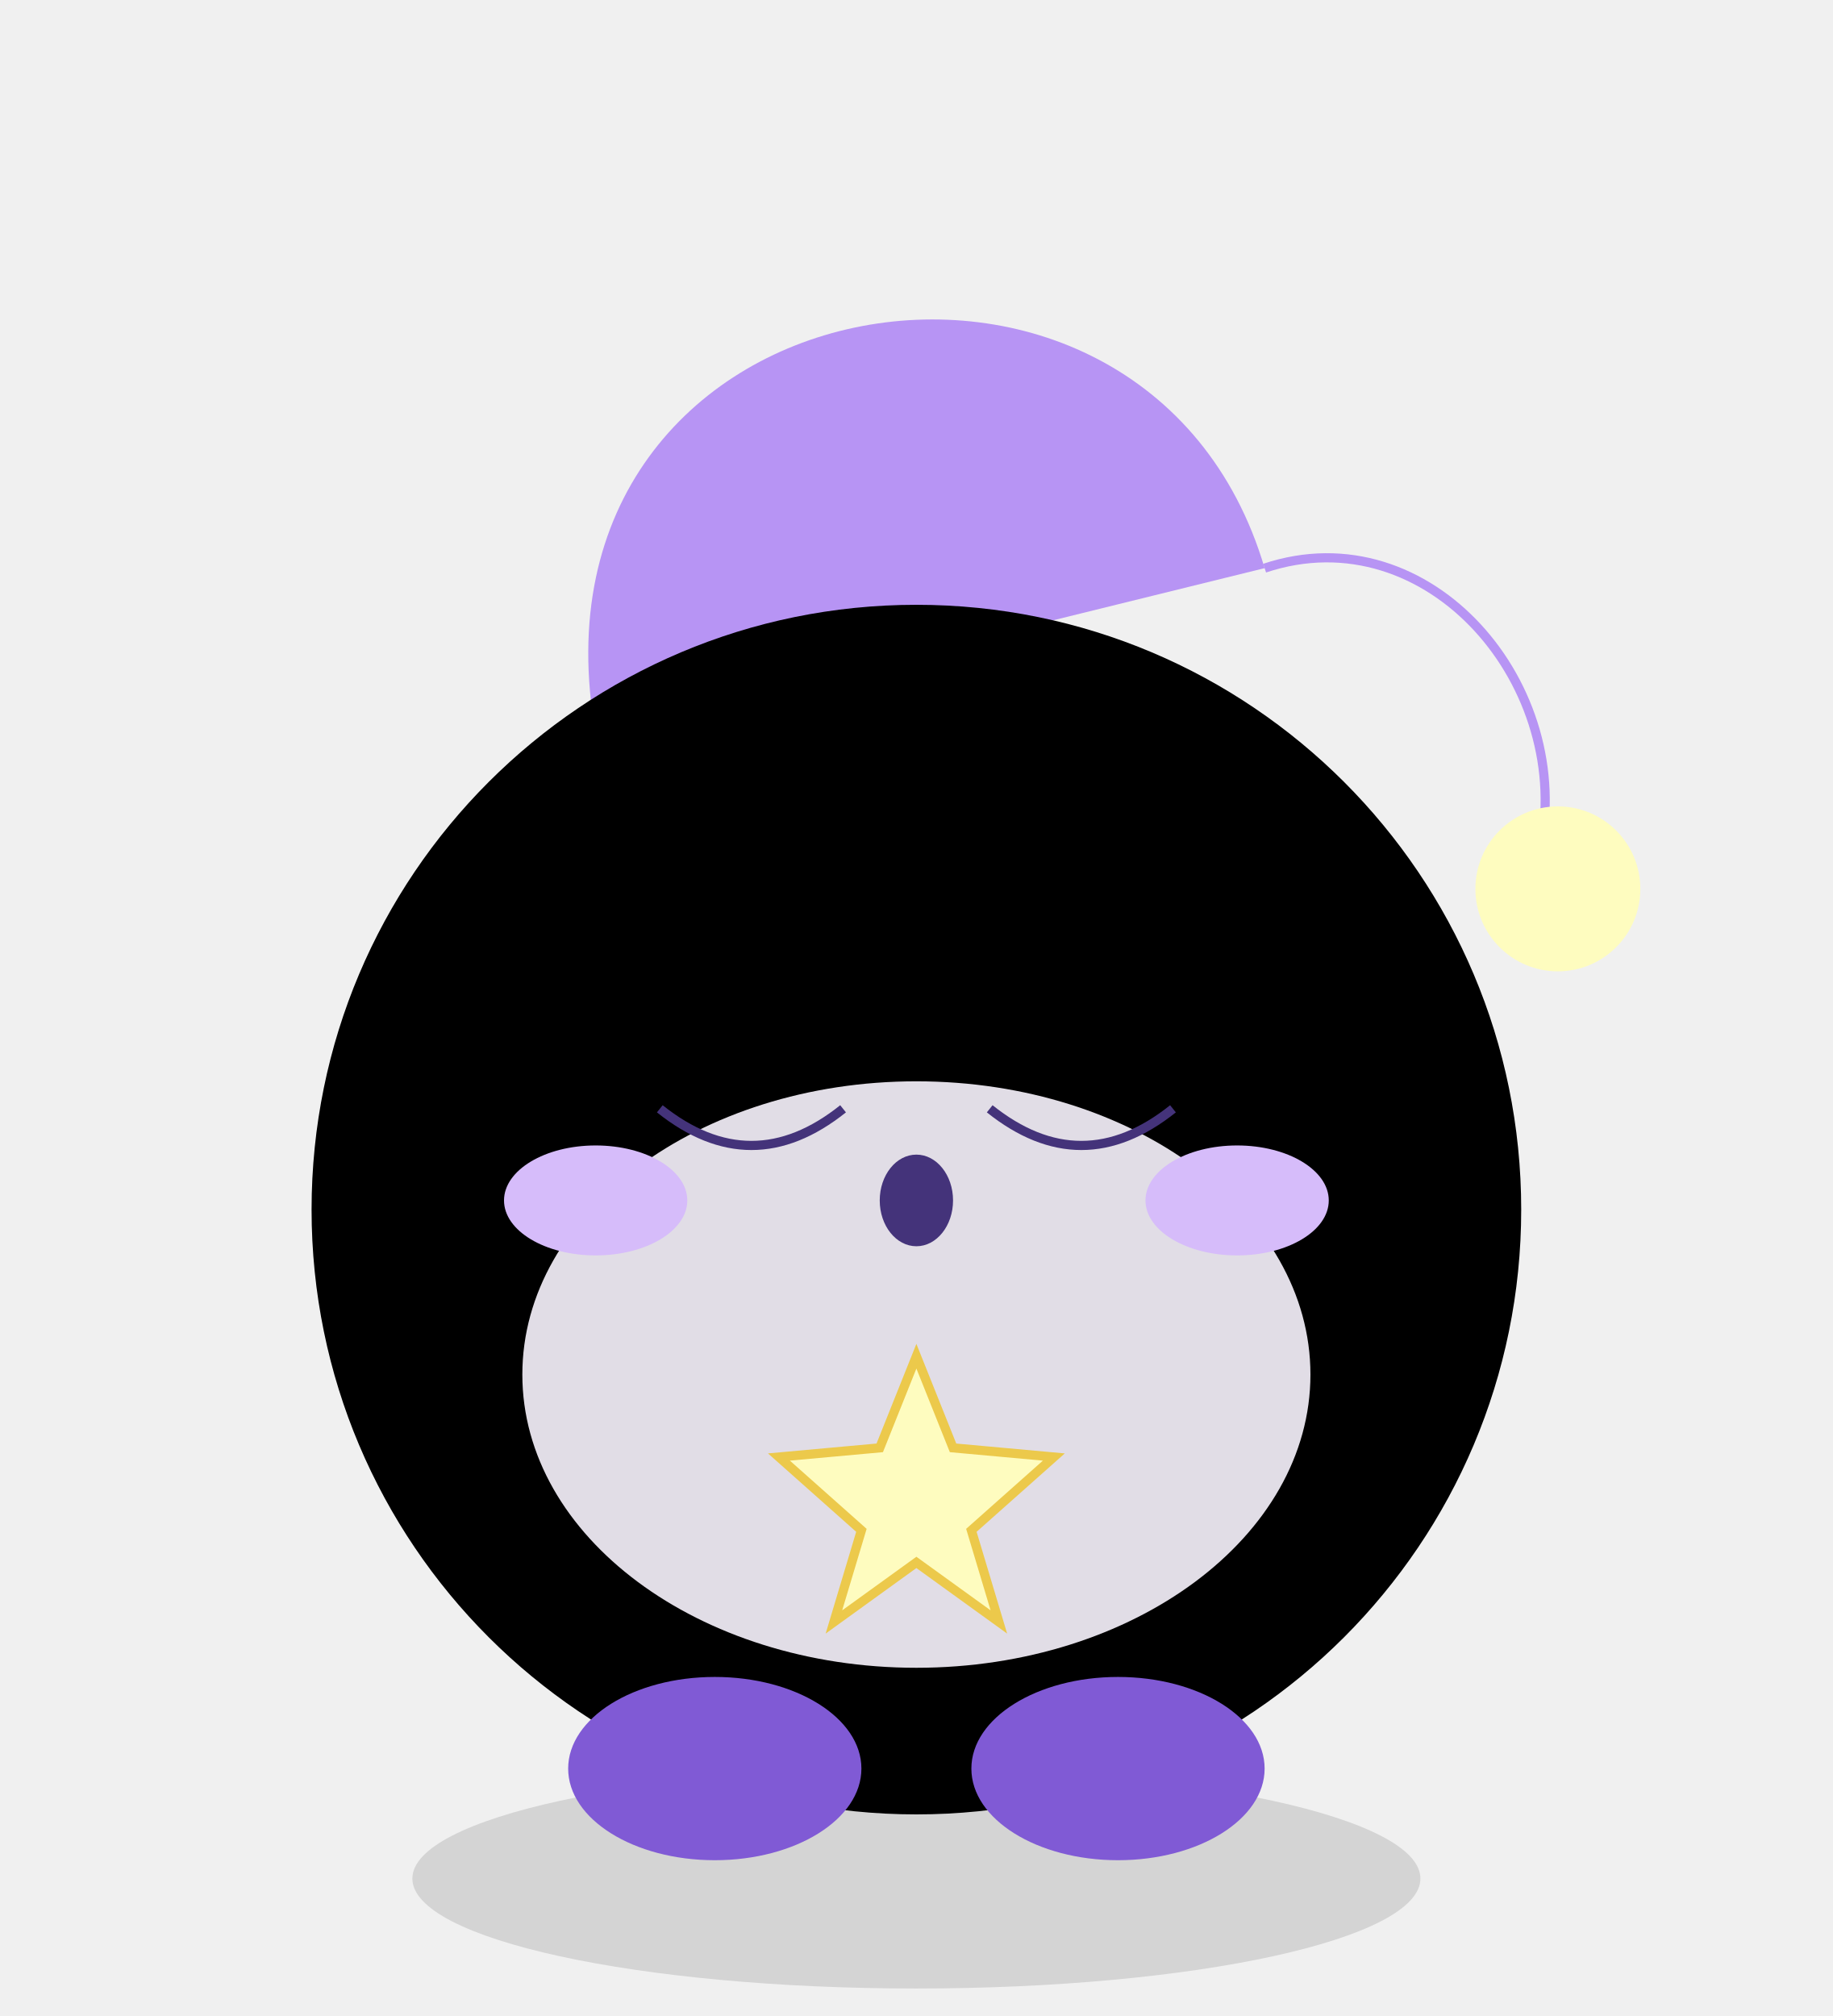
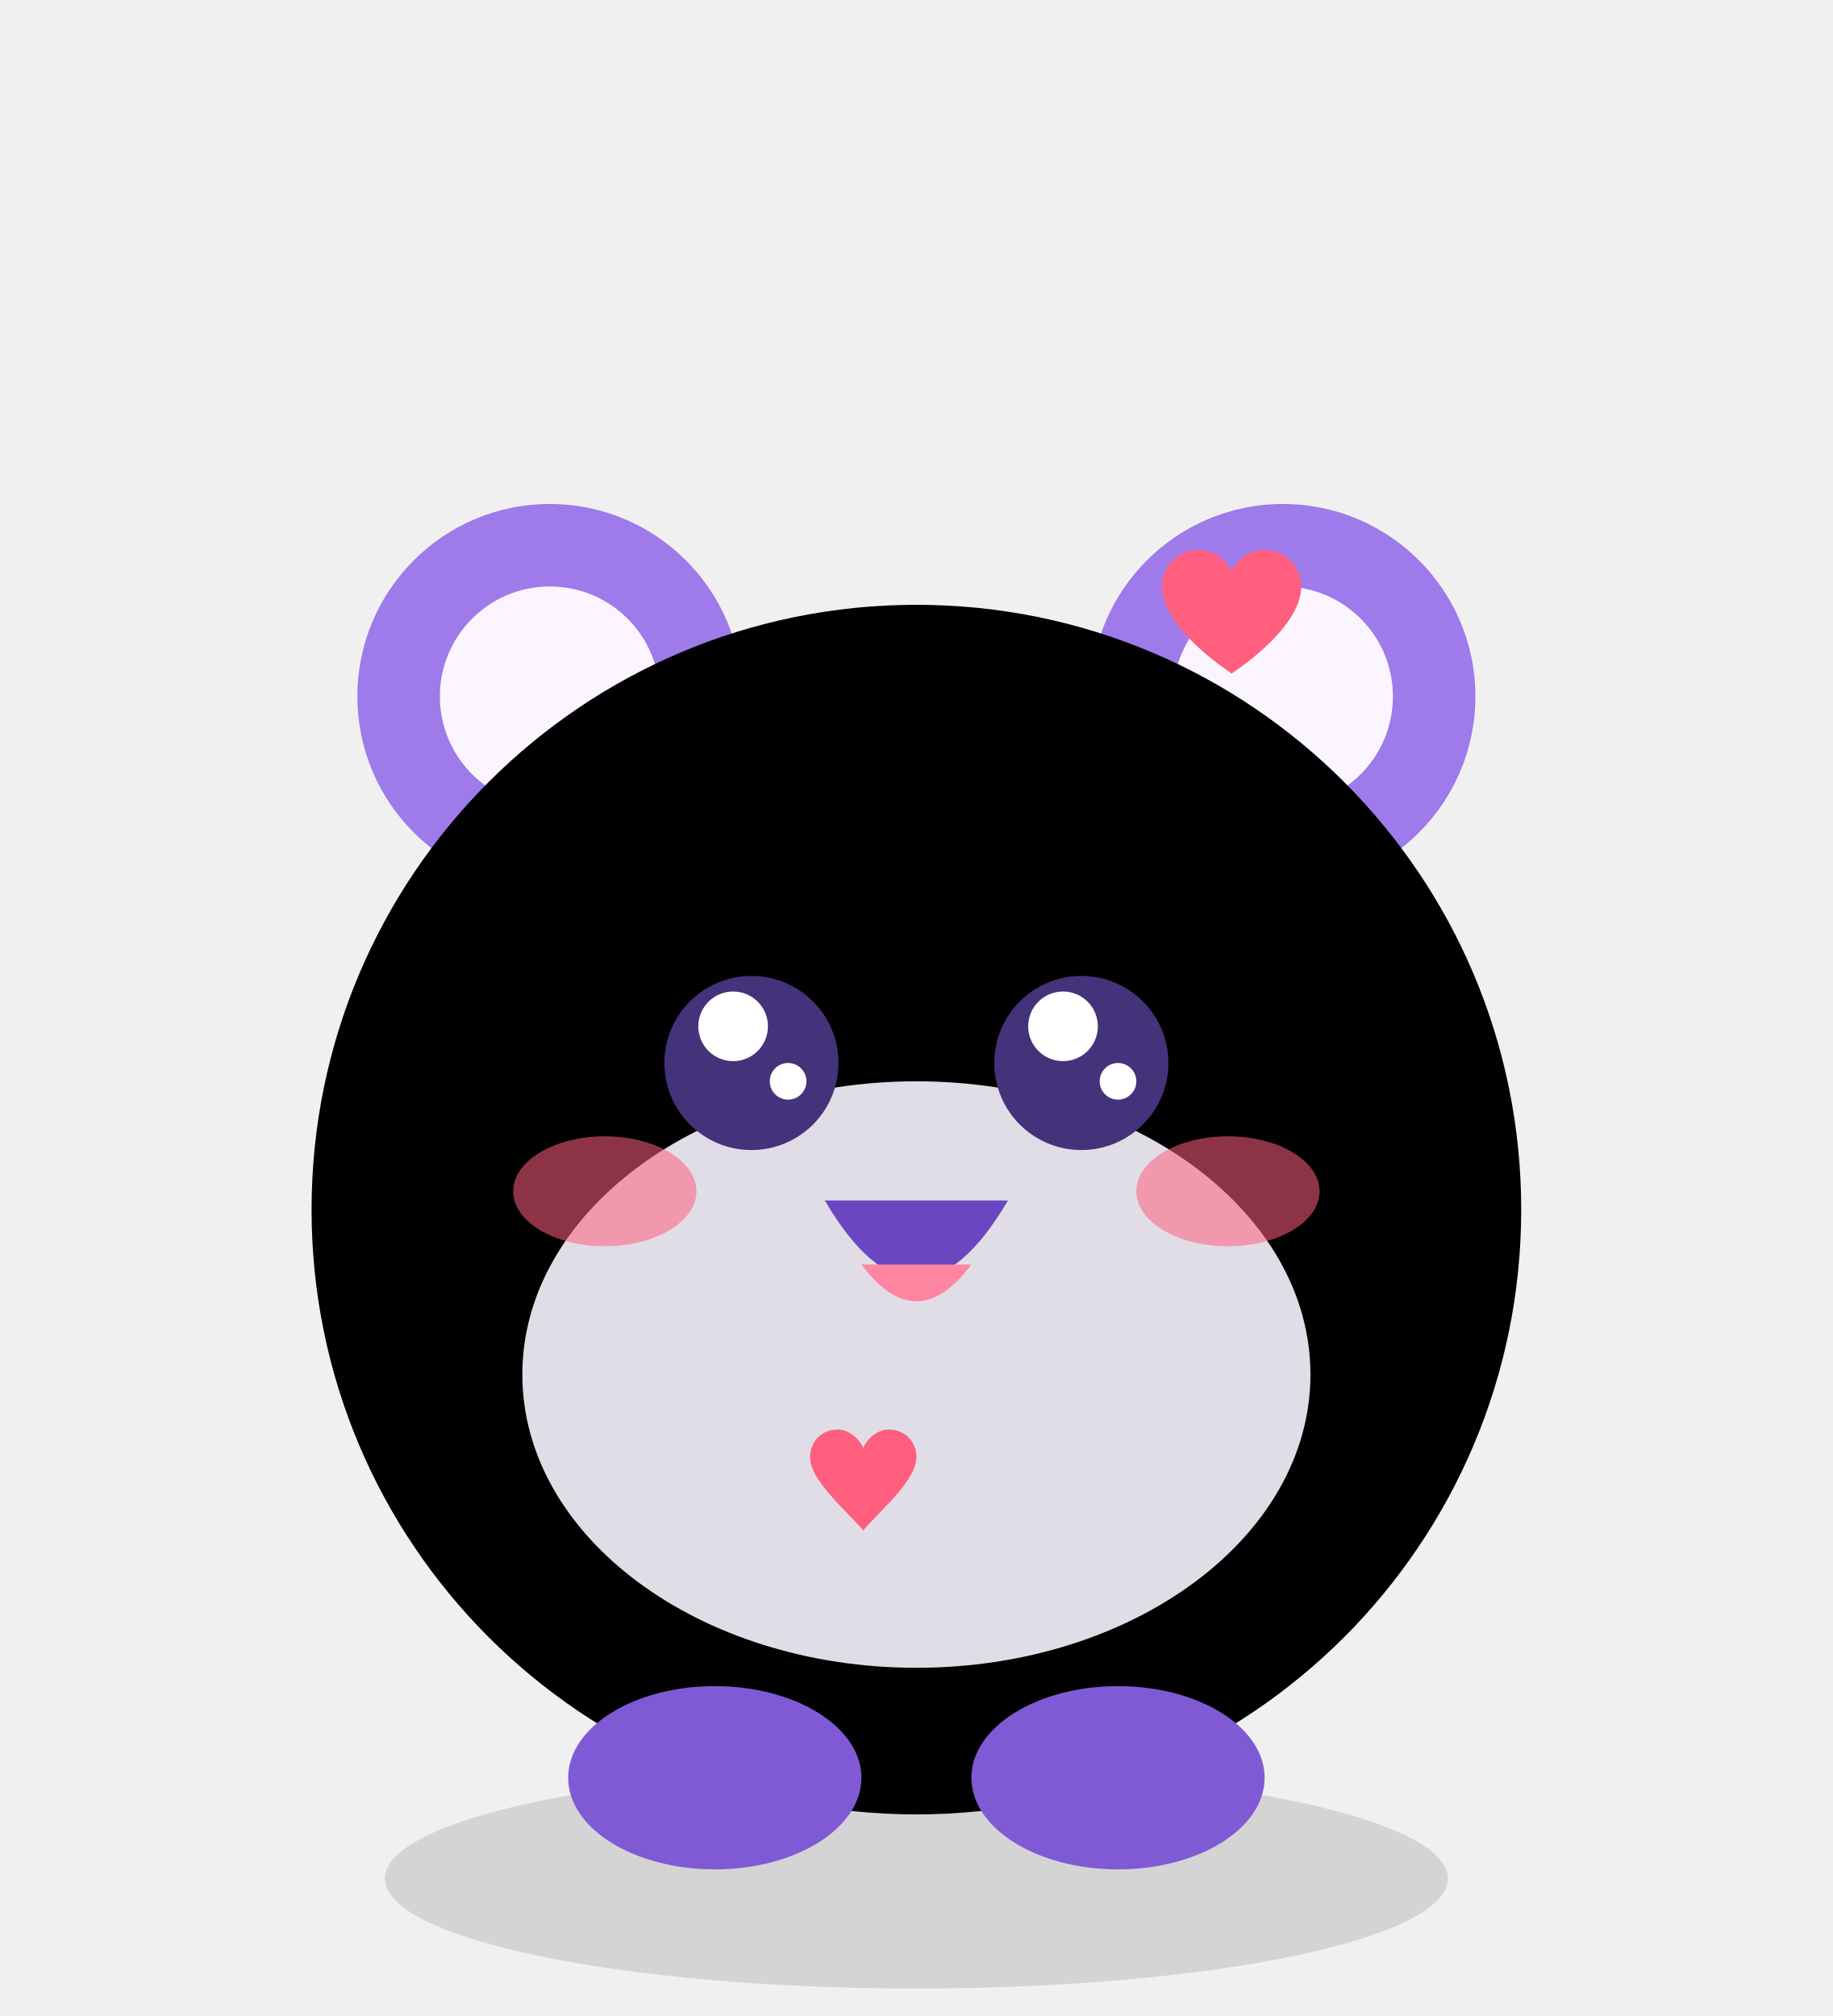
<svg xmlns="http://www.w3.org/2000/svg" viewBox="0 0 200 220" width="400" height="440" fill="none">
  <defs>
    <radialGradient id="momoBody" cx="50%" cy="40%" r="60%">
      <stop offset="0%" stopColor="#E9D8FD" />
      <stop offset="100%" stopColor="#9F7AEA" />
    </radialGradient>
  </defs>
-   <ellipse cx="100" cy="205" rx="55" ry="12" fill="rgba(0,0,0,0.12)" />
-   <path d="M65 80 C56 30 125 18 138 62 Z" fill="#B794F4" />
-   <path d="M138 62 C156 56 172 75 168 93" stroke="#B794F4" strokeWidth="7" strokeLinecap="round" />
-   <circle cx="170" cy="97" r="9" fill="#FEFCBF" />
+   <ellipse cx="100" cy="205" rx="58" ry="12" fill="rgba(0,0,0,0.12)" />
+ 
+   {/* Cheerful Lavender Ears */}
+   <circle cx="60" cy="76" r="21" fill="#9F7AEA" />
+   <circle cx="60" cy="76" r="12" fill="#FAF5FF" />
+   <circle cx="140" cy="76" r="21" fill="#9F7AEA" />
+   <circle cx="140" cy="76" r="12" fill="#FAF5FF" />
+ 
+   {/* Sweet Pink Heart Ribbon on Ear */}
+   <g transform="translate(130, 60)">
+     <path d="M12 4 C12 1.8 10.2 0 8 0 C6.4 0 5 1 4.4 2.4 C3.8 1 2.4 0 0.8 0 C-1.4 0 -3.2 1.8 -3.2 4 C-3.2 7 0 10.5 4.4 13.5 C8.8 10.5 12 7 12 4 Z" fill="#FF5E7E" />
+   </g>
+ 
+   {/* Fluffy Marshmallow Body */}
  <circle cx="100" cy="132" r="66" fill="url(#momoBody)" />
  <ellipse cx="100" cy="150" rx="43" ry="32" fill="#FAF5FF" opacity="0.9" />
-   <path d="M72 121 Q82 129 92 121" stroke="#44337A" strokeWidth="3.5" strokeLinecap="round" />
-   <path d="M108 121 Q118 129 128 121" stroke="#44337A" strokeWidth="3.5" strokeLinecap="round" />
-   <ellipse cx="100" cy="131" rx="4" ry="5" fill="#44337A" />
-   <ellipse cx="65" cy="131" rx="10" ry="6" fill="#D6BCFA" />
-   <ellipse cx="135" cy="131" rx="10" ry="6" fill="#D6BCFA" />
-   <g transform="translate(85, 148)">
-     <path d="M15 0 L19 10 L30 11 L21 19 L24 29 L15 22.5 L6 29 L9 19 L0 11 L11 10 Z" fill="#FEFCBF" stroke="#ECC94B" strokeWidth="1.5" />
+ 
+   {/* Big Cheerful Eyes */}
+   <circle cx="82" cy="116" r="9.5" fill="#44337A" />
+   <circle cx="80" cy="112" r="3.8" fill="#FFFFFF" />
+   <circle cx="86" cy="118" r="2" fill="#FFFFFF" />
+   <circle cx="118" cy="116" r="9.5" fill="#44337A" />
+   <circle cx="116" cy="112" r="3.8" fill="#FFFFFF" />
+   <circle cx="122" cy="118" r="2" fill="#FFFFFF" />
+ 
+   {/* Joyful Open Smile with Tongue */}
+   <path d="M90 131 Q100 148 110 131 Z" fill="#6B46C1" />
+   <path d="M94 138 Q100 146 106 138" fill="#FF85A1" />
+ 
+   {/* Rosy Pink Cheeks */}
+   <ellipse cx="66" cy="130" rx="10" ry="6" fill="#FF5E7E" opacity="0.55" />
+   <ellipse cx="134" cy="130" rx="10" ry="6" fill="#FF5E7E" opacity="0.55" />
+ 
+   {/* Pink Heart Chest Badge */}
+   <g transform="translate(92, 156)">
+     <path d="M8 3 C8 1.3 6.7 0 5 0 C3.8 0 2.7 0.9 2.2 2 C1.7 0.9 0.6 0 -0.6 0 C-2.3 0 -3.6 1.3 -3.6 3 C-3.6 5.5 0 8.5 2.2 11 C4.4 8.5 8 5.5 8 3 Z" fill="#FF5E7E" />
  </g>
-   <ellipse cx="78" cy="193" rx="16" ry="10" fill="#805AD5" />
-   <ellipse cx="122" cy="193" rx="16" ry="10" fill="#805AD5" />
+ 
+   {/* Happy Feet */}
+   <ellipse cx="78" cy="194" rx="16" ry="10" fill="#805AD5" />
+   <ellipse cx="122" cy="194" rx="16" ry="10" fill="#805AD5" />
</svg>
